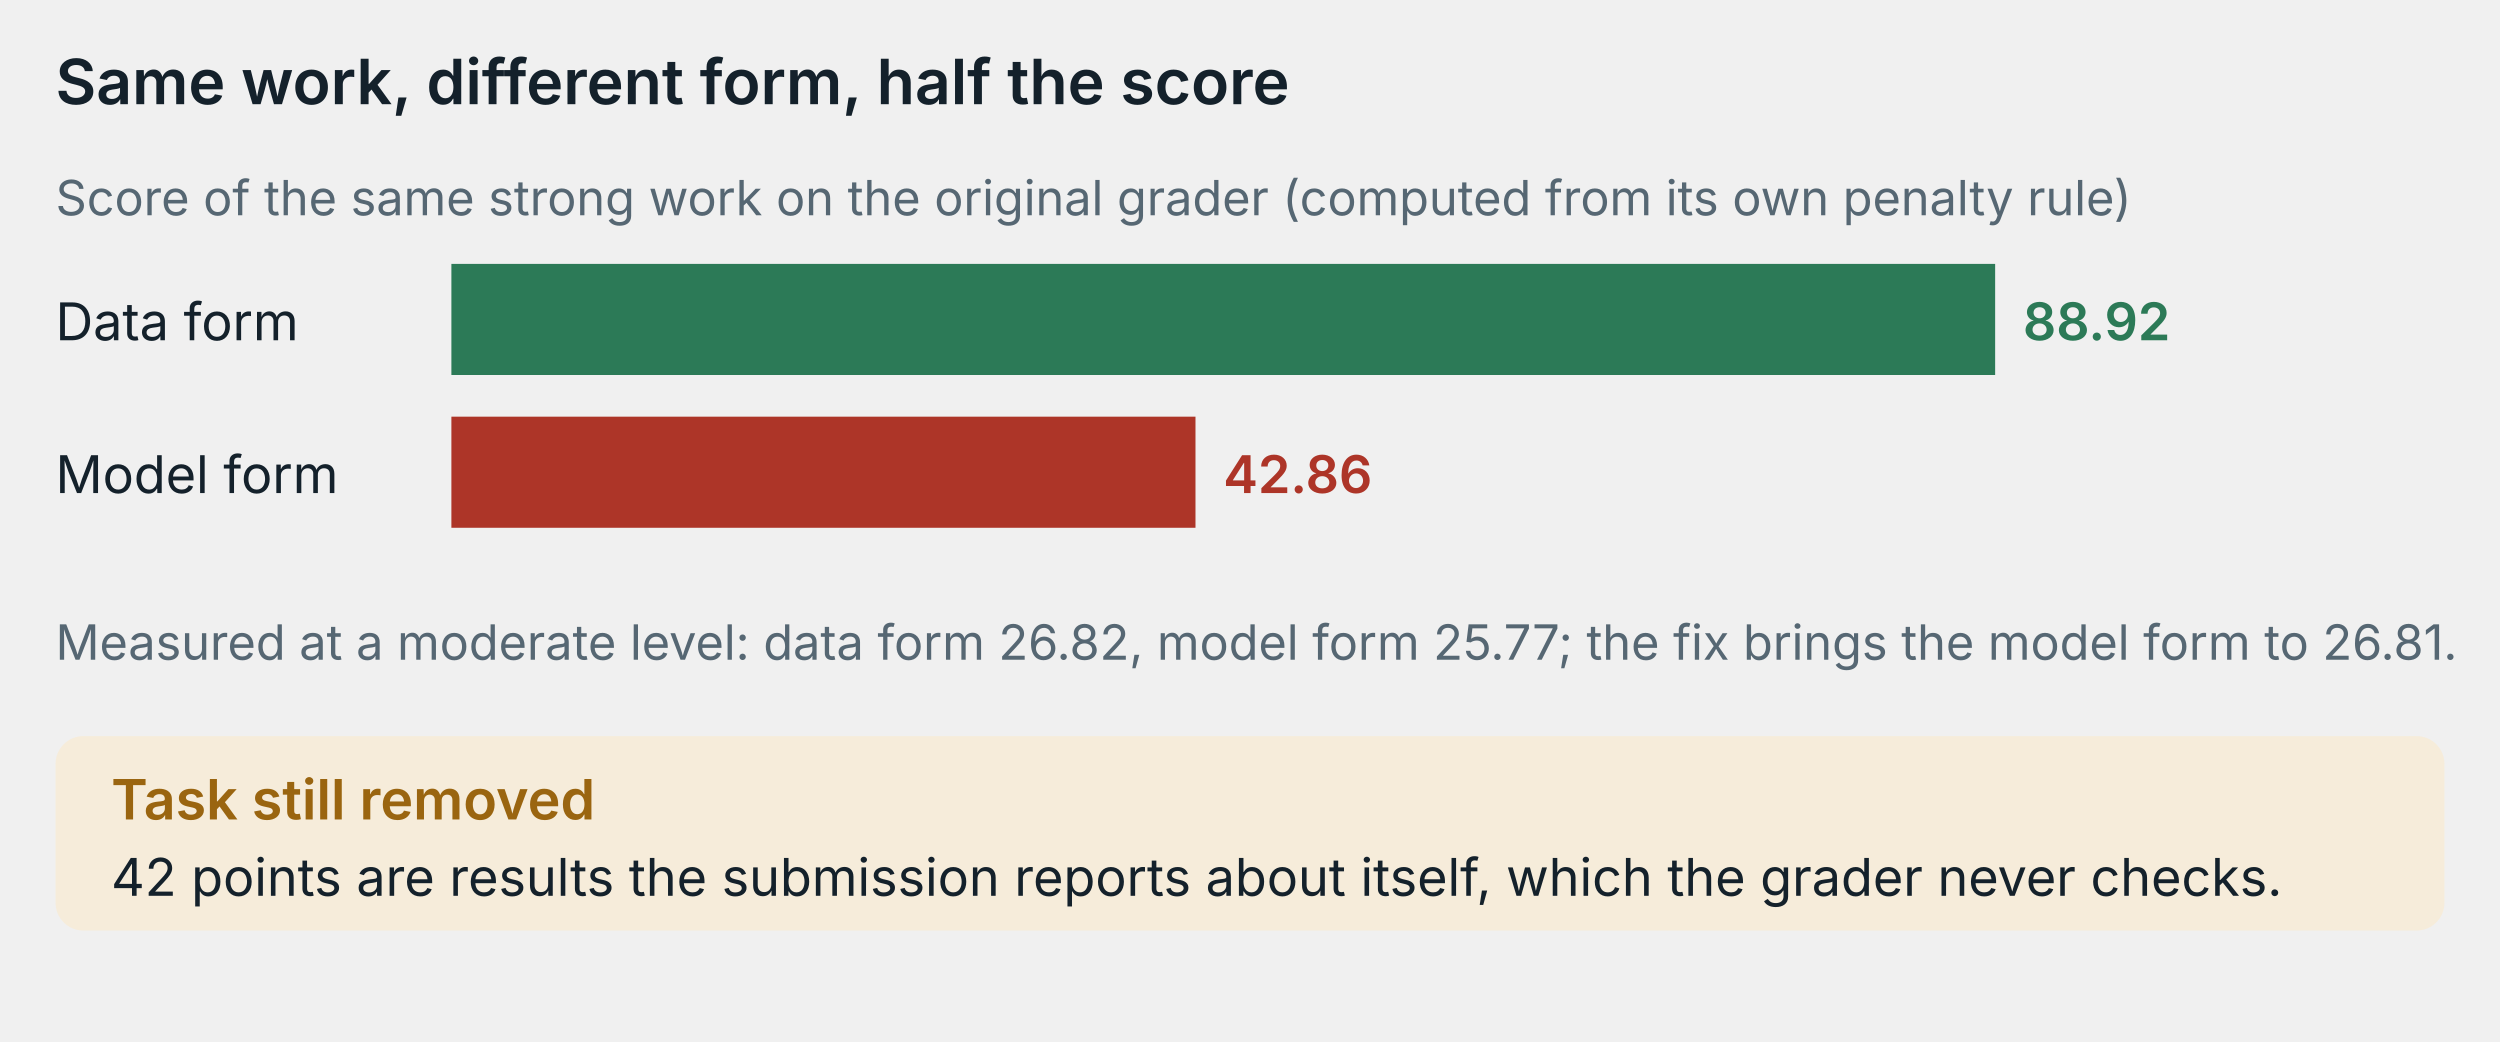
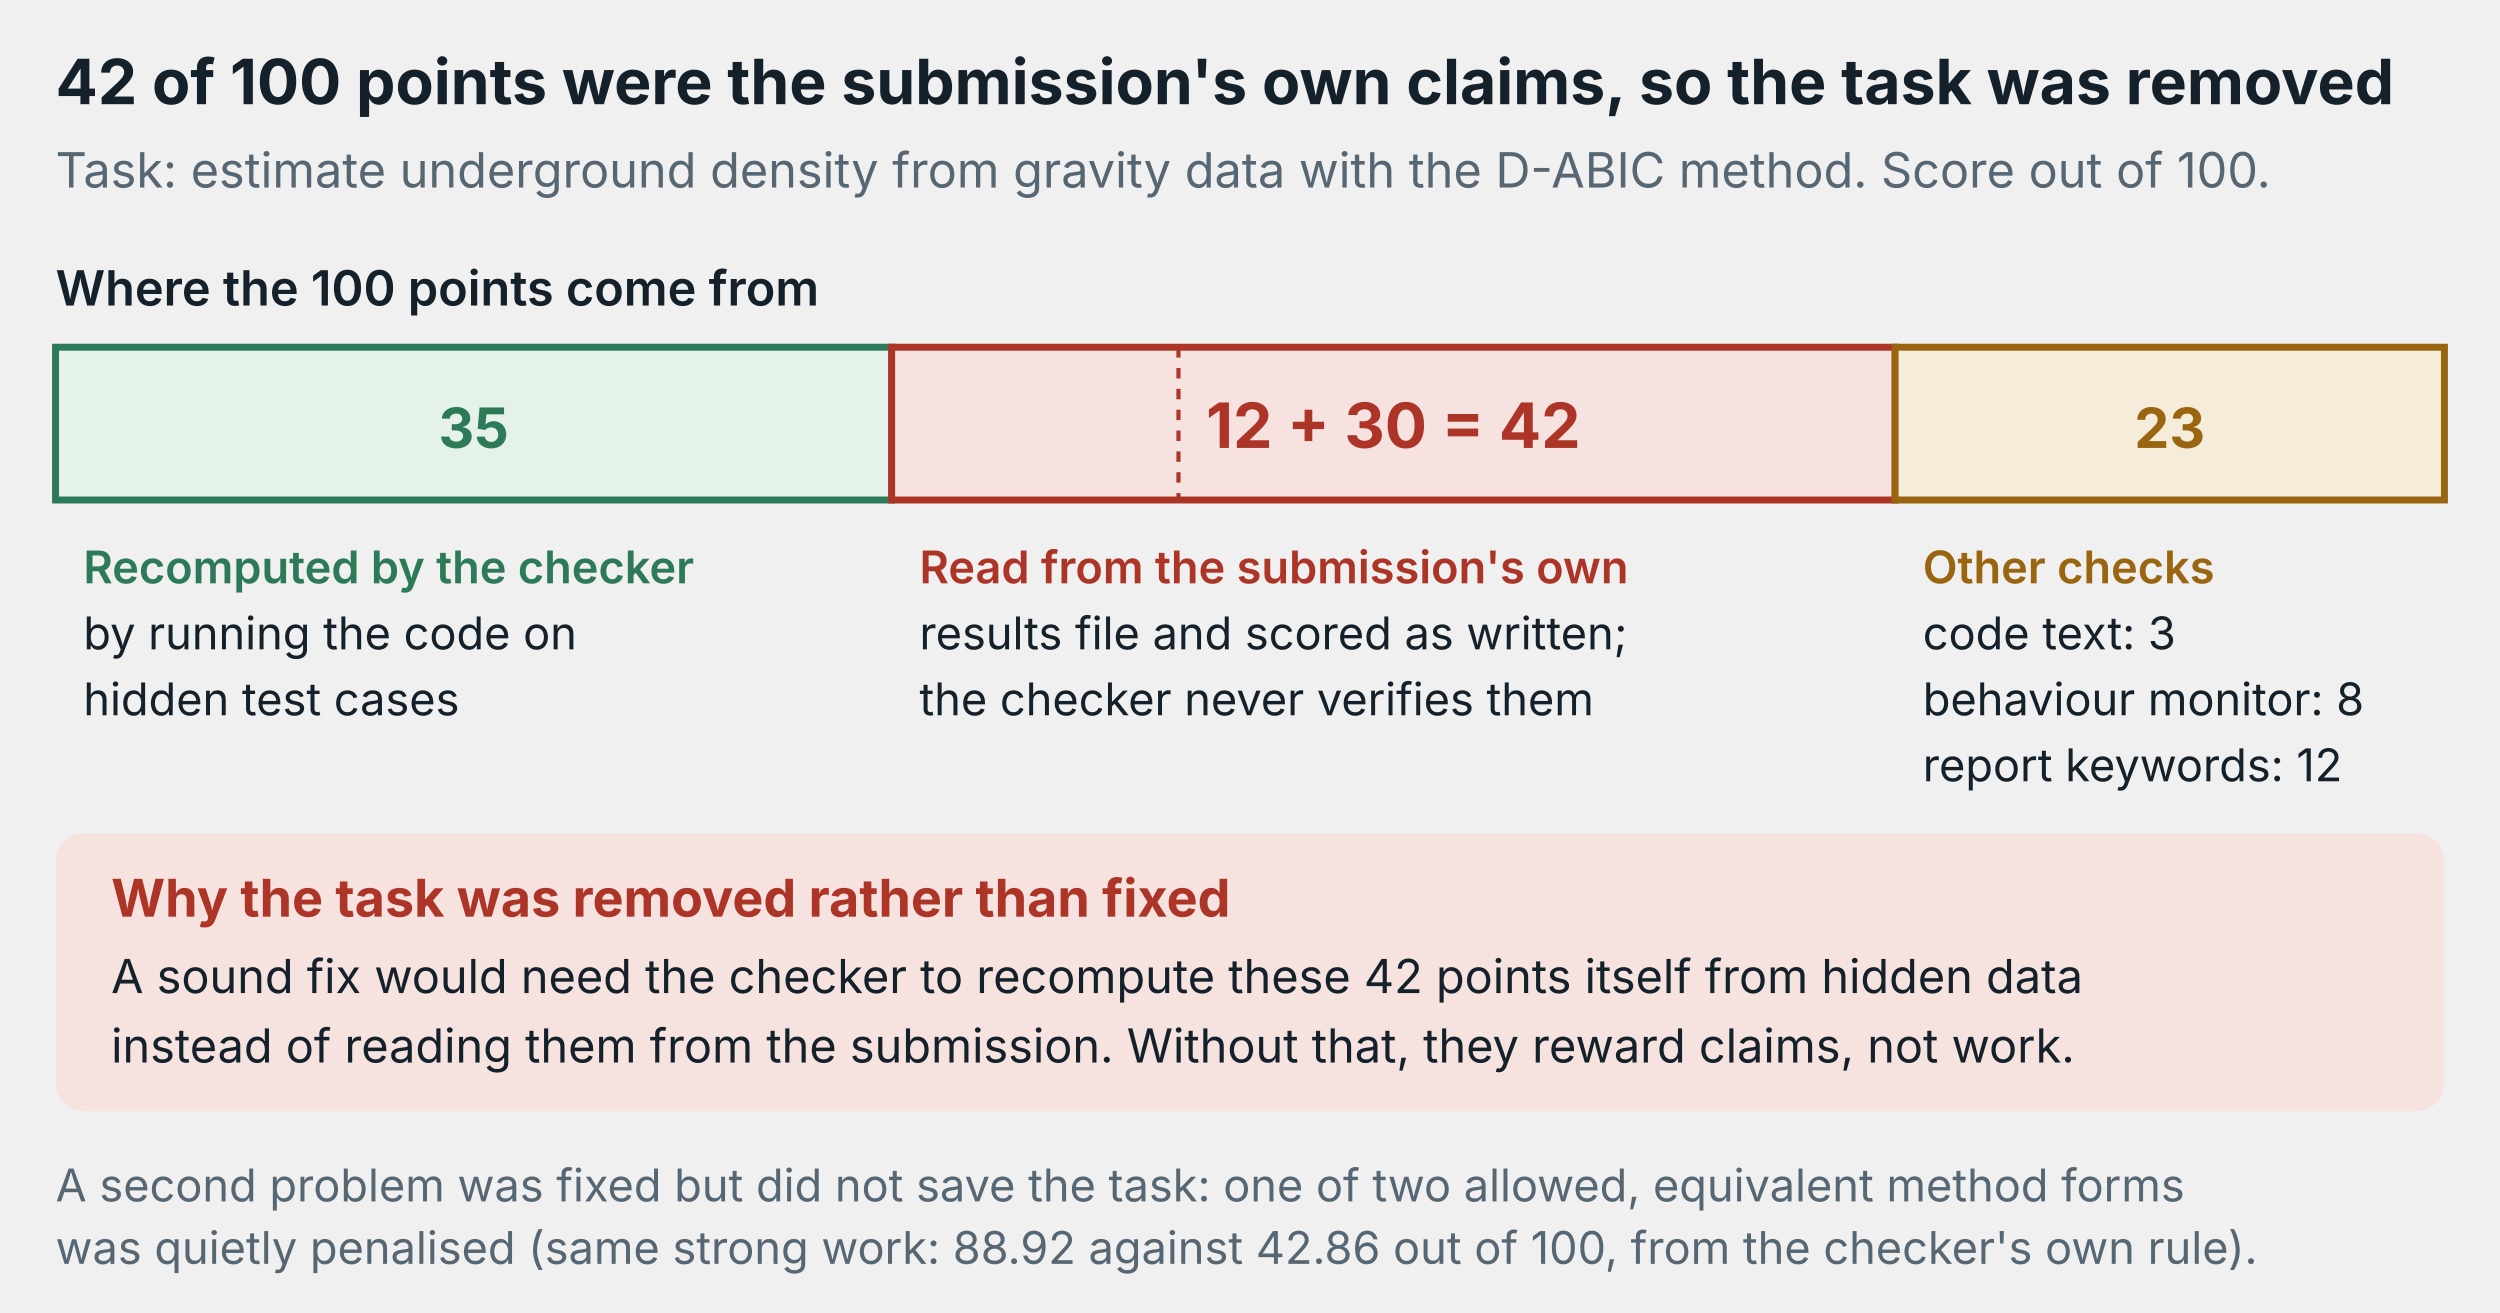
- <svg xmlns="http://www.w3.org/2000/svg" viewBox="0 0 720 300" role="img">
+ <svg xmlns="http://www.w3.org/2000/svg" viewBox="0 0 720 378" role="img">
  <style>
  .ink{fill:#14212b} .muted{fill:#566773} .rule{stroke:#d3dbe0} .bg{fill:#ffffff}
  .good{fill:#2c7a57} .bad{fill:#ad3528} .warn{fill:#9a6510} .acc{fill:#0f5c78}
-   .goodS{stroke:#2c7a57} .badS{stroke:#ad3528} .accS{stroke:#0f5c78} .inkS{stroke:#14212b}
+   .goodS{stroke:#2c7a57} .badS{stroke:#ad3528} .accS{stroke:#0f5c78} .inkS{stroke:#14212b} .warnS{stroke:#9a6510} .mutedS{stroke:#566773}
  .goodBg{fill:#e4f2ea} .badBg{fill:#f6e2df} .warnBg{fill:#f6ecda} .accBg{fill:#e3eff4}
  text{font-family:"IBM Plex Sans",system-ui,-apple-system,"Segoe UI",sans-serif}
+   .mono{font-family:"IBM Plex Mono",ui-monospace,"SFMono-Regular",Menlo,Consolas,monospace}
  @media (prefers-color-scheme: dark){
    .ink{fill:#e2e9ed} .muted{fill:#95a6b1} .rule{stroke:#2a3843} .bg{fill:#152029}
    .good{fill:#6cc79a} .bad{fill:#f08a7c} .warn{fill:#e0a64a} .acc{fill:#6cb6d3}
-     .goodS{stroke:#6cc79a} .badS{stroke:#f08a7c} .accS{stroke:#6cb6d3} .inkS{stroke:#e2e9ed}
+     .goodS{stroke:#6cc79a} .badS{stroke:#f08a7c} .accS{stroke:#6cb6d3} .inkS{stroke:#e2e9ed} .warnS{stroke:#e0a64a} .mutedS{stroke:#95a6b1}
    .goodBg{fill:#15302a} .badBg{fill:#3a1f1c} .warnBg{fill:#352a16} .accBg{fill:#16303c}
  }
</style>
-   <text class="ink" x="16" y="30" font-size="18" font-weight="600">Same work, different form, half the score</text>
-   <text class="muted" x="16" y="62" font-size="14">Score of the same strong work on the original grader (computed from its own penalty rule)</text>
-   <text class="ink" x="16" y="98" font-size="15">Data form</text>
-   <rect class="good" x="130" y="76" width="444.6" height="32" />
-   <text class="good" x="582.6" y="98" font-size="15" font-weight="600">88.92</text>
-   <text class="ink" x="16" y="142" font-size="15">Model form</text>
-   <rect class="bad" x="130" y="120" width="214.3" height="32" />
-   <text class="bad" x="352.3" y="142" font-size="15" font-weight="600">42.86</text>
-   <text class="muted" x="16" y="190" font-size="14">Measured at a moderate level: data form 26.82, model form 25.77; the fix brings the model form to 26.81.</text>
-   <rect class="warnBg" x="16" y="212" width="688" height="56" rx="8" />
-   <text class="warn" x="32" y="236" font-size="16" font-weight="600">Task still removed</text>
-   <text class="ink" x="32" y="258" font-size="15">42 points are results the submission reports about itself, which the grader never checks.</text>
+   <text x="16" y="30" class="ink" font-size="18" text-anchor="start" font-weight="700">42 of 100 points were the submission's own claims, so the task was removed</text>
+   <text x="16" y="54" class="muted" font-size="14" text-anchor="start">Task: estimate underground density from gravity data with the D-ABIC method. Score out of 100.</text>
+   <text x="16" y="88" class="ink" font-size="14" text-anchor="start" font-weight="600">Where the 100 points come from</text>
+   <rect x="16.0" y="100" width="240.8" height="44" class="goodBg" />
+   <rect x="16.0" y="100" width="240.8" height="44" fill="none" class="goodS" stroke-width="2" />
+   <text x="136.4" y="129" class="good" font-size="16" text-anchor="middle" font-weight="700">35</text>
+   <text x="24" y="168" class="good" font-size="13" text-anchor="start" font-weight="600">Recomputed by the checker</text>
+   <text x="24" y="187" class="ink" font-size="13" text-anchor="start">by running the code on</text>
+   <text x="24" y="206" class="ink" font-size="13" text-anchor="start">hidden test cases</text>
+   <rect x="256.8" y="100" width="289.0" height="44" class="badBg" />
+   <rect x="256.8" y="100" width="289.0" height="44" fill="none" class="badS" stroke-width="2" />
+   <text x="401.28" y="129" class="bad" font-size="18" text-anchor="middle" font-weight="700">12 + 30 = 42</text>
+   <line x1="339.4" y1="100" x2="339.4" y2="144" class="badS" stroke-width="1.2" stroke-dasharray="3 3" />
+   <text x="264.8" y="168" class="bad" font-size="13" text-anchor="start" font-weight="600">Read from the submission's own</text>
+   <text x="264.8" y="187" class="ink" font-size="13" text-anchor="start">results file and scored as written;</text>
+   <text x="264.8" y="206" class="ink" font-size="13" text-anchor="start">the checker never verifies them</text>
+   <rect x="545.8" y="100" width="158.2" height="44" class="warnBg" />
+   <rect x="545.8" y="100" width="158.2" height="44" fill="none" class="warnS" stroke-width="2" />
+   <text x="624.88" y="129" class="warn" font-size="16" text-anchor="middle" font-weight="700">23</text>
+   <text x="553.76" y="168" class="warn" font-size="13" text-anchor="start" font-weight="600">Other checks</text>
+   <text x="553.76" y="187" class="ink" font-size="13" text-anchor="start">code text: 3</text>
+   <text x="553.76" y="206" class="ink" font-size="13" text-anchor="start">behaviour monitor: 8</text>
+   <text x="553.76" y="225" class="ink" font-size="13" text-anchor="start">report keywords: 12</text>
+   <rect x="16" y="240" width="688" height="80" rx="8" class="badBg" />
+   <text x="32" y="264" class="bad" font-size="15" text-anchor="start" font-weight="700">Why the task was removed rather than fixed</text>
+   <text x="32" y="286" class="ink" font-size="13.5" text-anchor="start">A sound fix would need the checker to recompute these 42 points itself from hidden data</text>
+   <text x="32" y="306" class="ink" font-size="13.5" text-anchor="start">instead of reading them from the submission. Without that, they reward claims, not work.</text>
+   <text x="16" y="346" class="muted" font-size="13" text-anchor="start">A second problem was fixed but did not save the task: one of two allowed, equivalent method forms</text>
+   <text x="16" y="364" class="muted" font-size="13" text-anchor="start">was quietly penalised (same strong work: 88.92 against 42.86 out of 100, from the checker's own rule).</text>
</svg>
